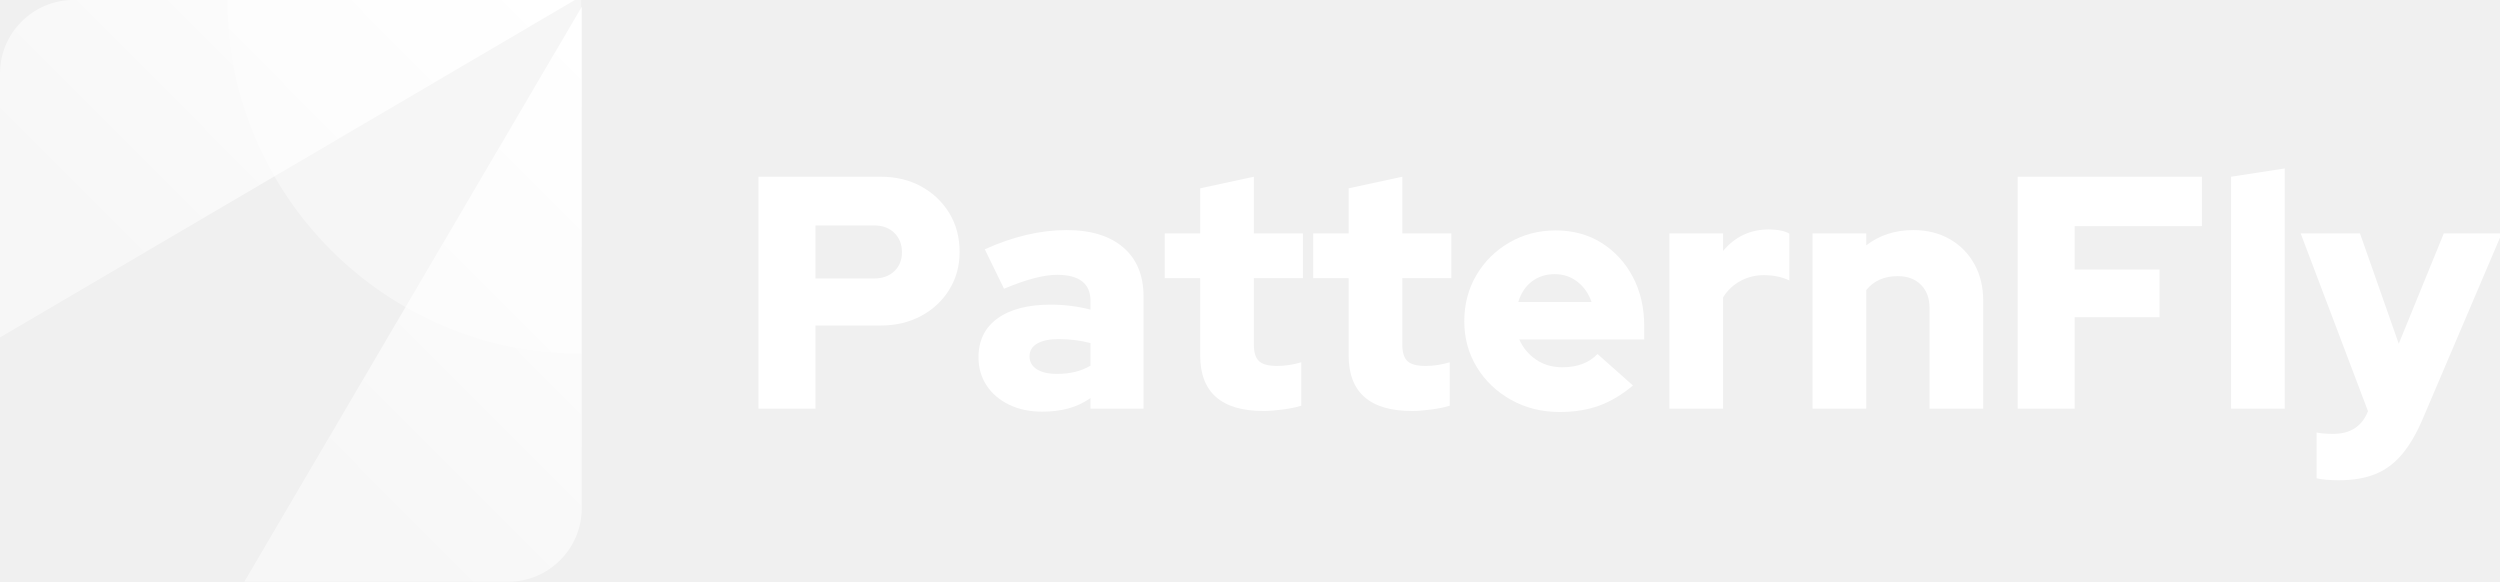
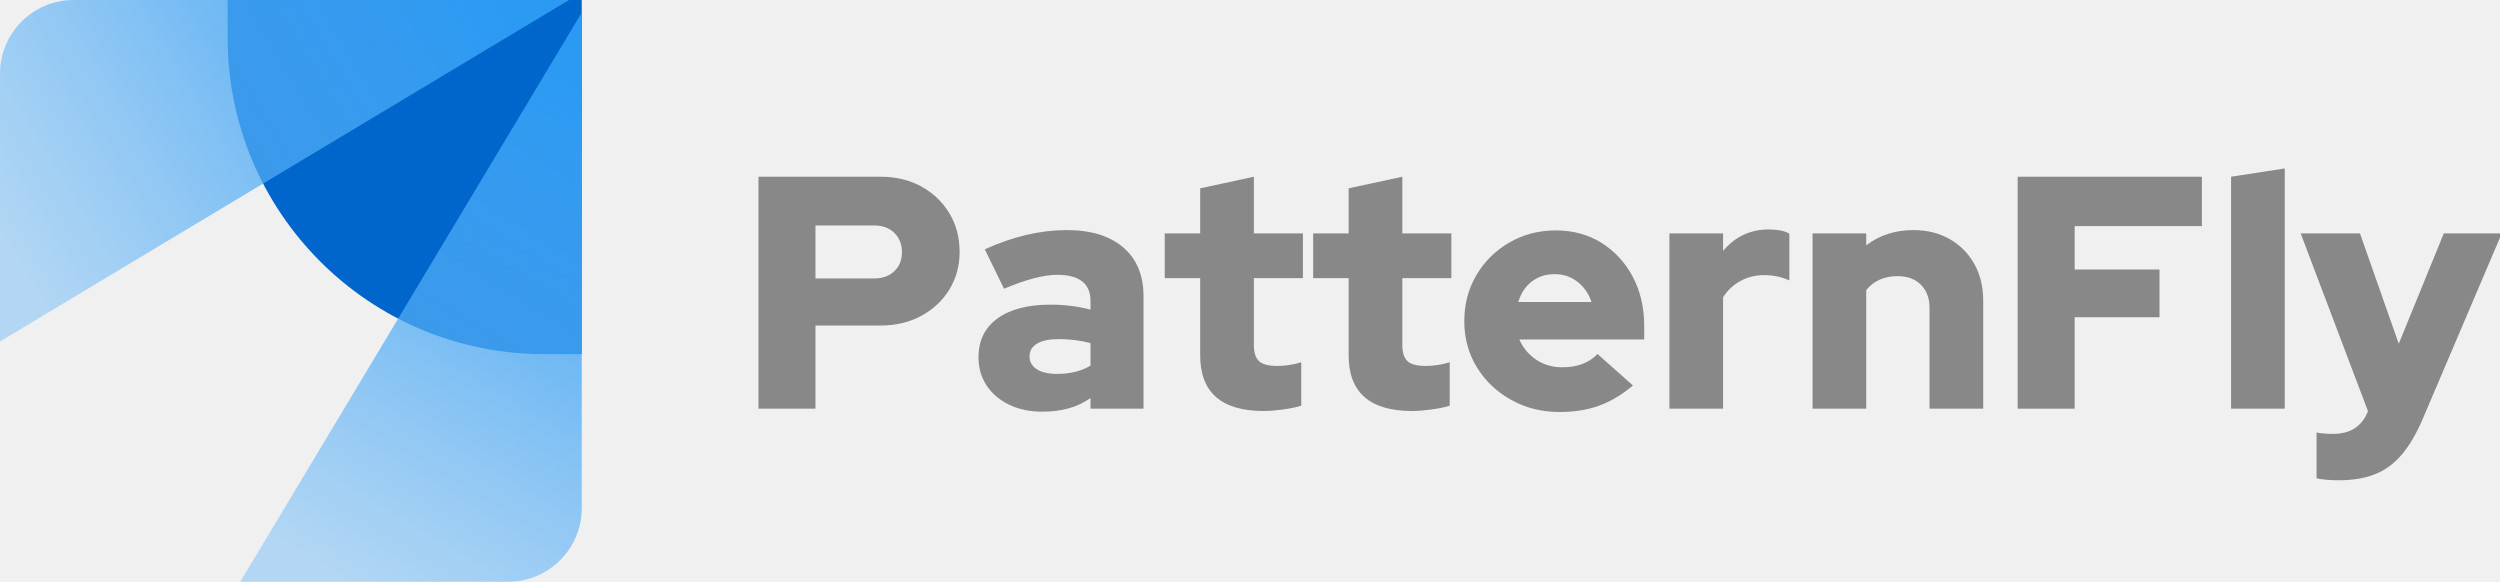
<svg xmlns="http://www.w3.org/2000/svg" width="679px" height="158px" viewBox="0 0 679 158" version="1.1">
  <defs>
-     <linearGradient x1="100%" y1="1.31838984e-13%" x2="40.402%" y2="59.447%" id="linearGradient-1">
-       <stop stop-color="#FFFFFF" offset="0%" />
-       <stop stop-color="#FFFFFF" stop-opacity="0.498" offset="100%" />
+     <linearGradient x1="68%" y1="2.25860997e-13%" x2="32%" y2="100%" id="linearGradient-1">
+       <stop stop-color="#2B9AF3" offset="0%" />
+       <stop stop-color="#73BCF7" stop-opacity="0.502" offset="100%" />
    </linearGradient>
  </defs>
-   <g id="PF-HorizontalLogo-Reverse" stroke="none" stroke-width="1" fill="none" fill-rule="evenodd">
-     <g id="Group" transform="translate(-0, 0)">
-       <path d="M61.766,0 L157.846,0 L157.846,96.08 C104.782,96.08 61.766,53.064 61.766,0 L61.766,0 L61.766,0 Z" id="Rectangle-Copy-15" fill="#FFFFFF" opacity="0.401" />
-       <path d="M158,1.848 L158,138 C158,149.046 149.046,158 138,158 L66.366,158 L158,1.848 Z M156.152,3.55271368e-13 L-9.37916411e-13,91.634 L-9.37916411e-13,20 C-9.09494702e-13,8.954 8.954,3.55271368e-13 20,3.41060513e-13 L156.152,3.55271368e-13 Z" id="Combined-Shape-Copy-4" fill="url(#linearGradient-1)" />
-     </g>
-     <g id="PatternFly-Copy-11" transform="translate(206, 45.75)" fill="#FFFFFF" fill-rule="nonzero">
+   <g id="PF-HorizontalLogo-Color" stroke="none" stroke-width="1" fill="none" fill-rule="evenodd">
+     <g id="PatternFly-Copy-11" transform="translate(206, 45.75)" fill="#888" fill-rule="nonzero">
      <path d="M0,65.25 L0,2.25 L33.21,2.25 C37.35,2.25 41.025,3.135 44.235,4.905 C47.445,6.675 49.98,9.09 51.84,12.15 C53.7,15.21 54.63,18.72 54.63,22.68 C54.63,26.46 53.7,29.865 51.84,32.895 C49.98,35.925 47.43,38.31 44.19,40.05 C40.95,41.79 37.29,42.66 33.21,42.66 L15.48,42.66 L15.48,65.25 L0,65.25 Z M15.48,29.88 L31.41,29.88 C33.69,29.88 35.52,29.22 36.9,27.9 C38.28,26.58 38.97,24.87 38.97,22.77 C38.97,20.61 38.28,18.855 36.9,17.505 C35.52,16.155 33.69,15.48 31.41,15.48 L15.48,15.48 L15.48,29.88 Z" id="Shape" />
      <path d="M77.04,66.06 C73.68,66.06 70.695,65.43 68.085,64.17 C65.475,62.91 63.435,61.17 61.965,58.95 C60.495,56.73 59.76,54.18 59.76,51.3 C59.76,46.74 61.485,43.215 64.935,40.725 C68.385,38.235 73.2,36.99 79.38,36.99 C83.1,36.99 86.7,37.44 90.18,38.34 L90.18,36 C90.18,31.26 87.15,28.89 81.09,28.89 C77.49,28.89 72.69,30.15 66.69,32.67 L61.47,21.96 C69.15,18.48 76.56,16.74 83.7,16.74 C90.3,16.74 95.43,18.315 99.09,21.465 C102.75,24.615 104.58,29.04 104.58,34.74 L104.58,65.25 L90.18,65.25 L90.18,62.37 C88.26,63.69 86.235,64.635 84.105,65.205 C81.975,65.775 79.62,66.06 77.04,66.06 Z M73.62,51.03 C73.62,52.53 74.28,53.7 75.6,54.54 C76.92,55.38 78.75,55.8 81.09,55.8 C84.69,55.8 87.72,55.05 90.18,53.55 L90.18,47.43 C87.42,46.71 84.54,46.35 81.54,46.35 C79.02,46.35 77.07,46.755 75.69,47.565 C74.31,48.375 73.62,49.53 73.62,51.03 Z" id="Shape" />
      <path d="M137.25,65.88 C125.73,65.88 119.97,60.84 119.97,50.76 L119.97,29.79 L110.34,29.79 L110.34,17.64 L119.97,17.64 L119.97,5.4 L134.55,2.25 L134.55,17.64 L147.87,17.64 L147.87,29.79 L134.55,29.79 L134.55,47.88 C134.55,49.98 135.015,51.465 135.945,52.335 C136.875,53.205 138.51,53.64 140.85,53.64 C143.01,53.64 145.2,53.31 147.42,52.65 L147.42,64.44 C146.1,64.86 144.42,65.205 142.38,65.475 C140.34,65.745 138.63,65.88 137.25,65.88 Z" id="Path" />
      <path d="M177.57,65.88 C166.05,65.88 160.29,60.84 160.29,50.76 L160.29,29.79 L150.66,29.79 L150.66,17.64 L160.29,17.64 L160.29,5.4 L174.87,2.25 L174.87,17.64 L188.19,17.64 L188.19,29.79 L174.87,29.79 L174.87,47.88 C174.87,49.98 175.335,51.465 176.265,52.335 C177.195,53.205 178.83,53.64 181.17,53.64 C183.33,53.64 185.52,53.31 187.74,52.65 L187.74,64.44 C186.42,64.86 184.74,65.205 182.7,65.475 C180.66,65.745 178.95,65.88 177.57,65.88 Z" id="Path" />
      <path d="M217.62,66.15 C212.76,66.15 208.365,65.055 204.435,62.865 C200.505,60.675 197.4,57.72 195.12,54 C192.84,50.28 191.7,46.11 191.7,41.49 C191.7,36.87 192.795,32.7 194.985,28.98 C197.175,25.26 200.16,22.305 203.94,20.115 C207.72,17.925 211.92,16.83 216.54,16.83 C221.22,16.83 225.36,17.955 228.96,20.205 C232.56,22.455 235.395,25.53 237.465,29.43 C239.535,33.33 240.57,37.8 240.57,42.84 L240.57,46.44 L206.64,46.44 C207.6,48.66 209.1,50.475 211.14,51.885 C213.18,53.295 215.58,54 218.34,54 C222.42,54 225.6,52.8 227.88,50.4 L237.51,58.95 C234.51,61.47 231.435,63.3 228.285,64.44 C225.135,65.58 221.58,66.15 217.62,66.15 Z M206.37,36.27 L226.26,36.27 C225.48,33.99 224.205,32.16 222.435,30.78 C220.665,29.4 218.61,28.71 216.27,28.71 C213.87,28.71 211.8,29.37 210.06,30.69 C208.32,32.01 207.09,33.87 206.37,36.27 Z" id="Shape" />
      <path d="M247.41,65.25 L247.41,17.64 L261.99,17.64 L261.99,22.41 C265.23,18.51 269.4,16.56 274.5,16.56 C277.08,16.62 278.91,17.01 279.99,17.73 L279.99,30.42 C277.95,29.46 275.64,28.98 273.06,28.98 C270.78,28.98 268.665,29.505 266.715,30.555 C264.765,31.605 263.19,33.09 261.99,35.01 L261.99,65.25 L247.41,65.25 Z" id="Path" />
      <path d="M286.29,65.25 L286.29,17.64 L300.87,17.64 L300.87,20.88 C304.47,18.12 308.73,16.74 313.65,16.74 C317.37,16.74 320.655,17.55 323.505,19.17 C326.355,20.79 328.59,23.04 330.21,25.92 C331.83,28.8 332.64,32.13 332.64,35.91 L332.64,65.25 L318.06,65.25 L318.06,37.89 C318.06,35.25 317.28,33.15 315.72,31.59 C314.16,30.03 312.06,29.25 309.42,29.25 C305.76,29.25 302.91,30.51 300.87,33.03 L300.87,65.25 L286.29,65.25 Z" id="Path" />
      <polygon id="Path" points="342 65.25 342 2.25 392.04 2.25 392.04 15.66 357.48 15.66 357.48 27.45 380.52 27.45 380.52 40.41 357.48 40.41 357.48 65.25" />
      <polygon id="Path" points="399.96 65.25 399.96 2.25 414.54 0 414.54 65.25" />
      <path d="M429.21,84.69 C428.07,84.69 426.96,84.645 425.88,84.555 C424.8,84.465 423.9,84.33 423.18,84.15 L423.18,71.73 C424.38,71.97 425.88,72.09 427.68,72.09 C432.36,72.09 435.51,70.05 437.13,65.97 L437.13,65.88 L418.86,17.64 L434.97,17.64 L445.5,47.61 L457.74,17.64 L473.49,17.64 L452.16,67.68 C450.42,71.82 448.5,75.135 446.4,77.625 C444.3,80.115 441.87,81.915 439.11,83.025 C436.35,84.135 433.05,84.69 429.21,84.69 Z" id="Path" />
    </g>
+     <g id="Logo" transform="translate(0, 0)">
+       <path d="M61.826,0 L158,0 L158,96.174 L147.696,96.174 C100.271,96.174 61.826,57.729 61.826,10.304 L61.826,0 L61.826,0 Z" id="Rectangle-Copy-17" fill="#0066CC" />
+       <path d="M158,3.435 L65.261,158 L138,158 C149.046,158 158,149.046 158,138 L158,3.435 L158,3.435 Z" id="Path-2" fill="url(#linearGradient-1)" />
+       <path d="M123.652,-30.913 L30.913,123.652 L103.652,123.652 C114.698,123.652 123.652,114.698 123.652,103.652 L123.652,-30.913 L123.652,-30.913 Z" id="Path-2" fill="url(#linearGradient-1)" transform="translate(77.28261, 46.36957) scale(1, -1) rotate(90) translate(-77.28261, -46.36957) " />
+     </g>
  </g>
</svg>
